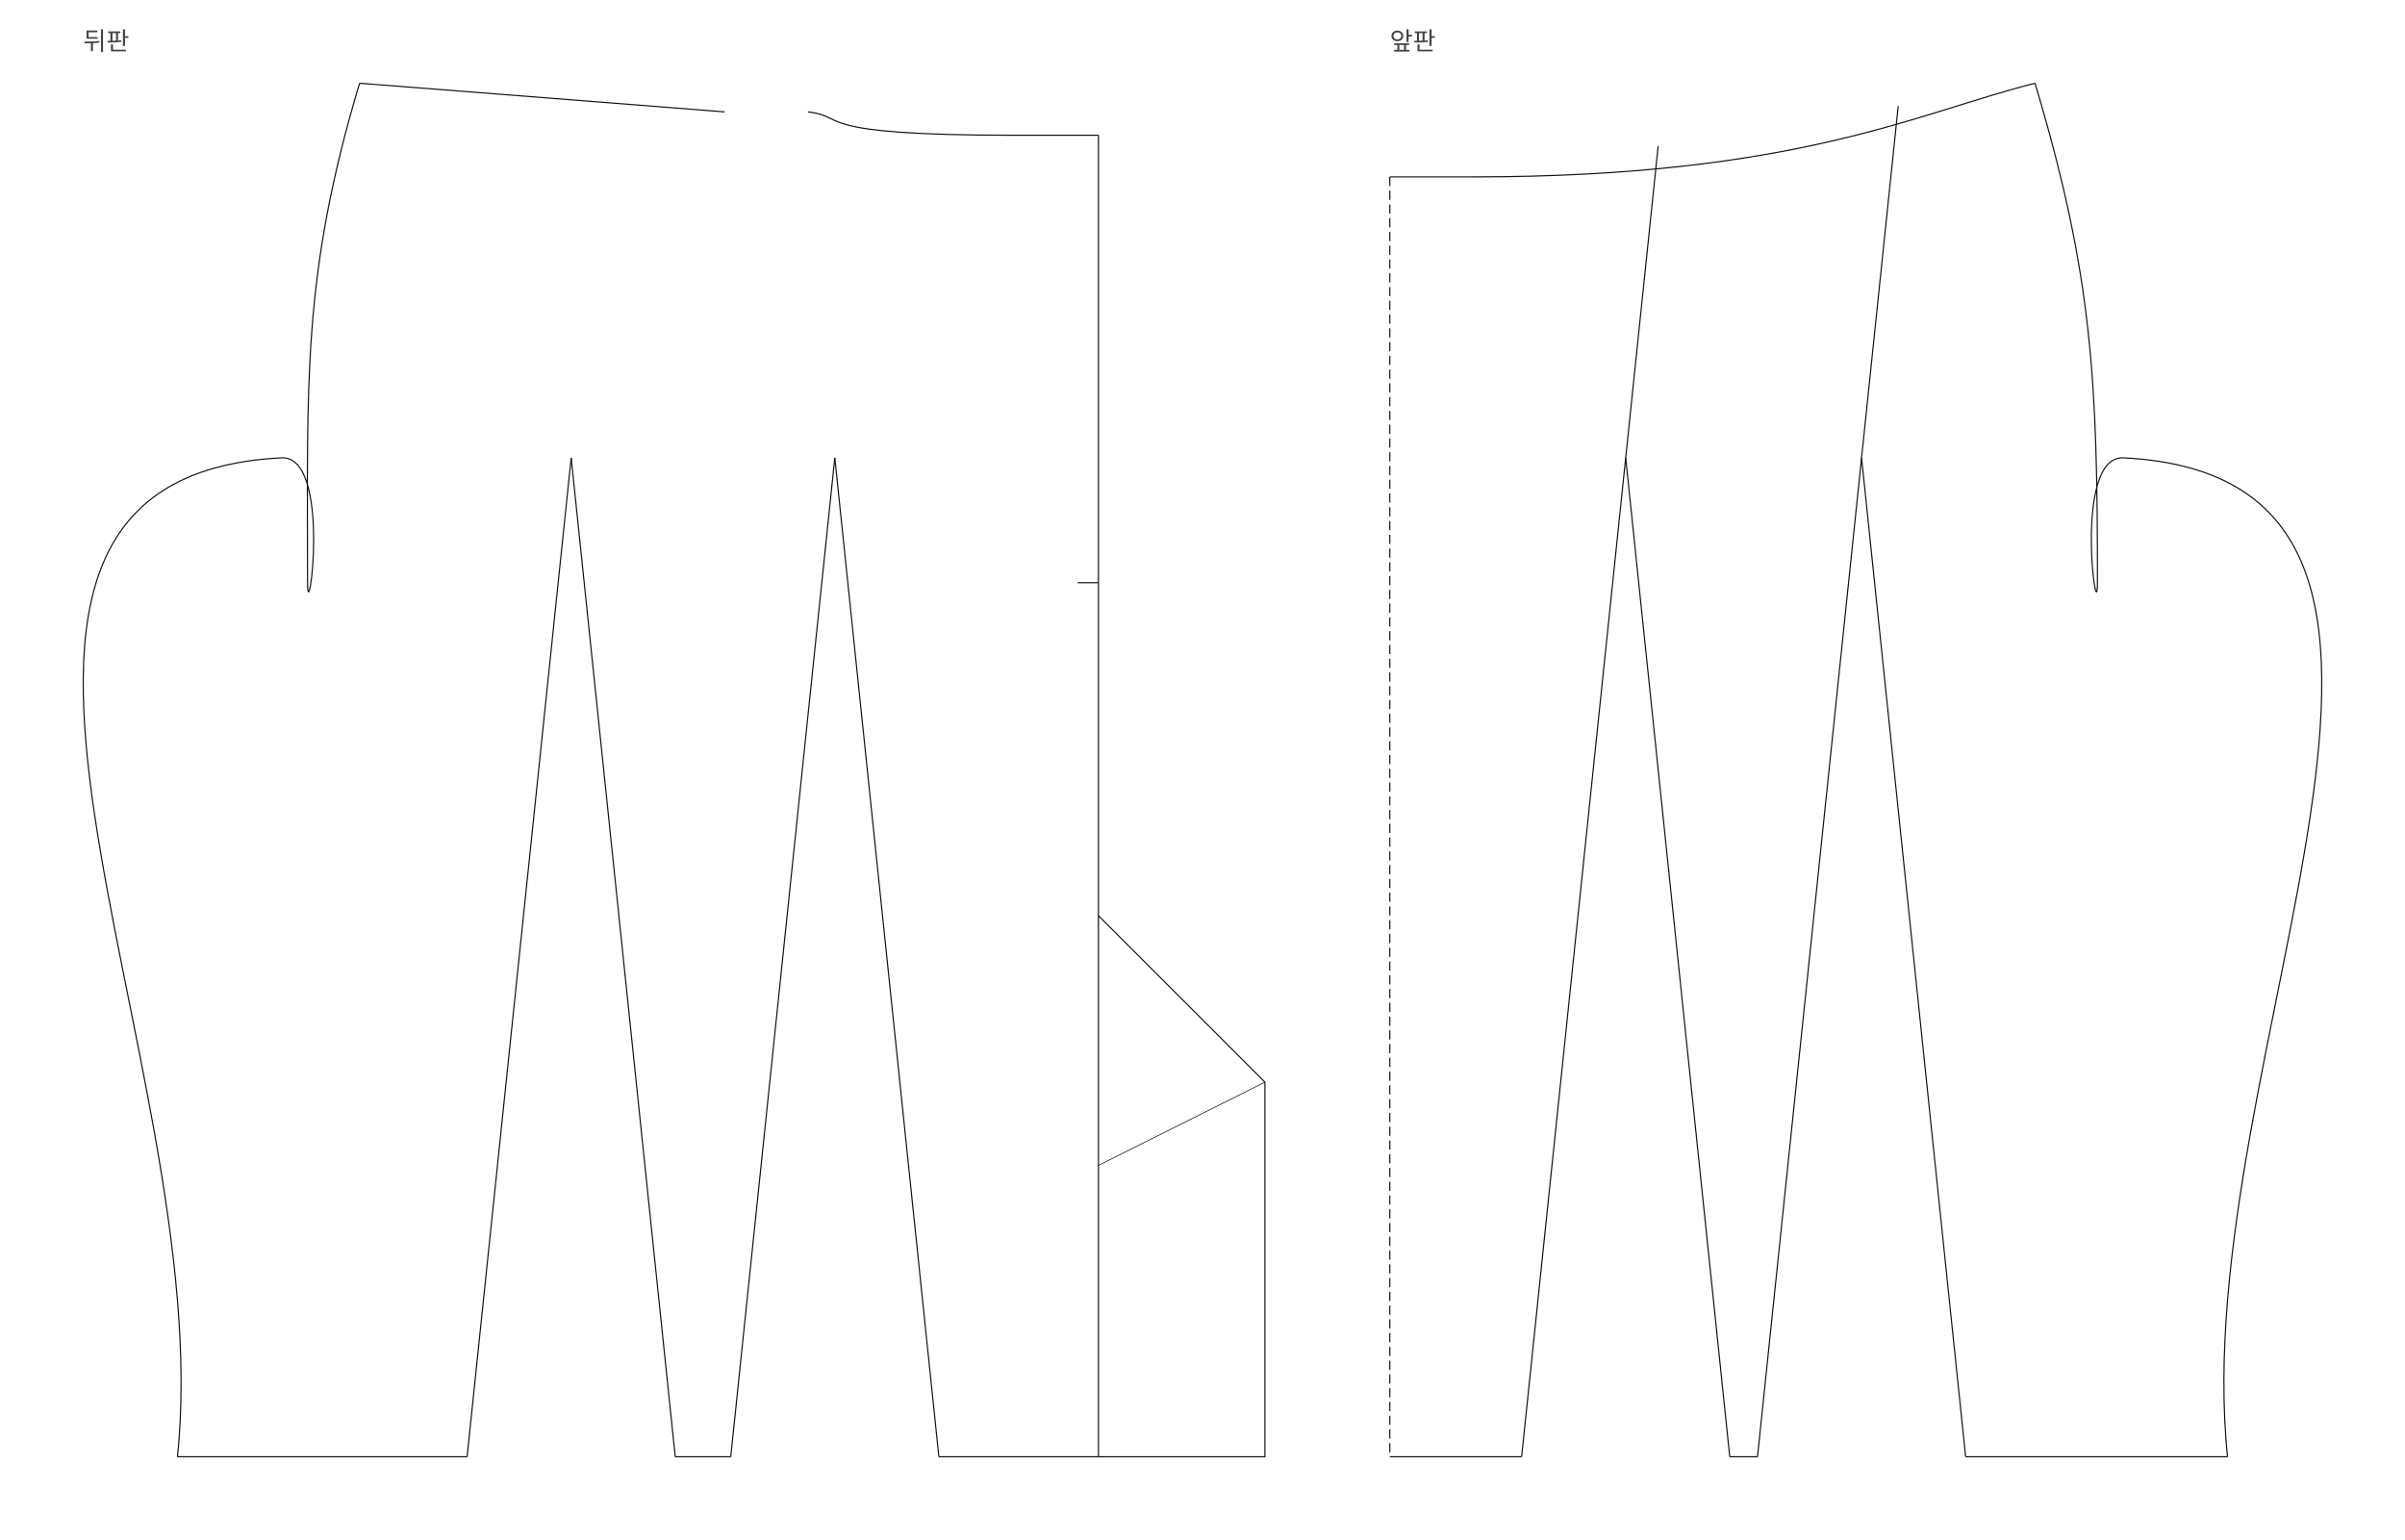
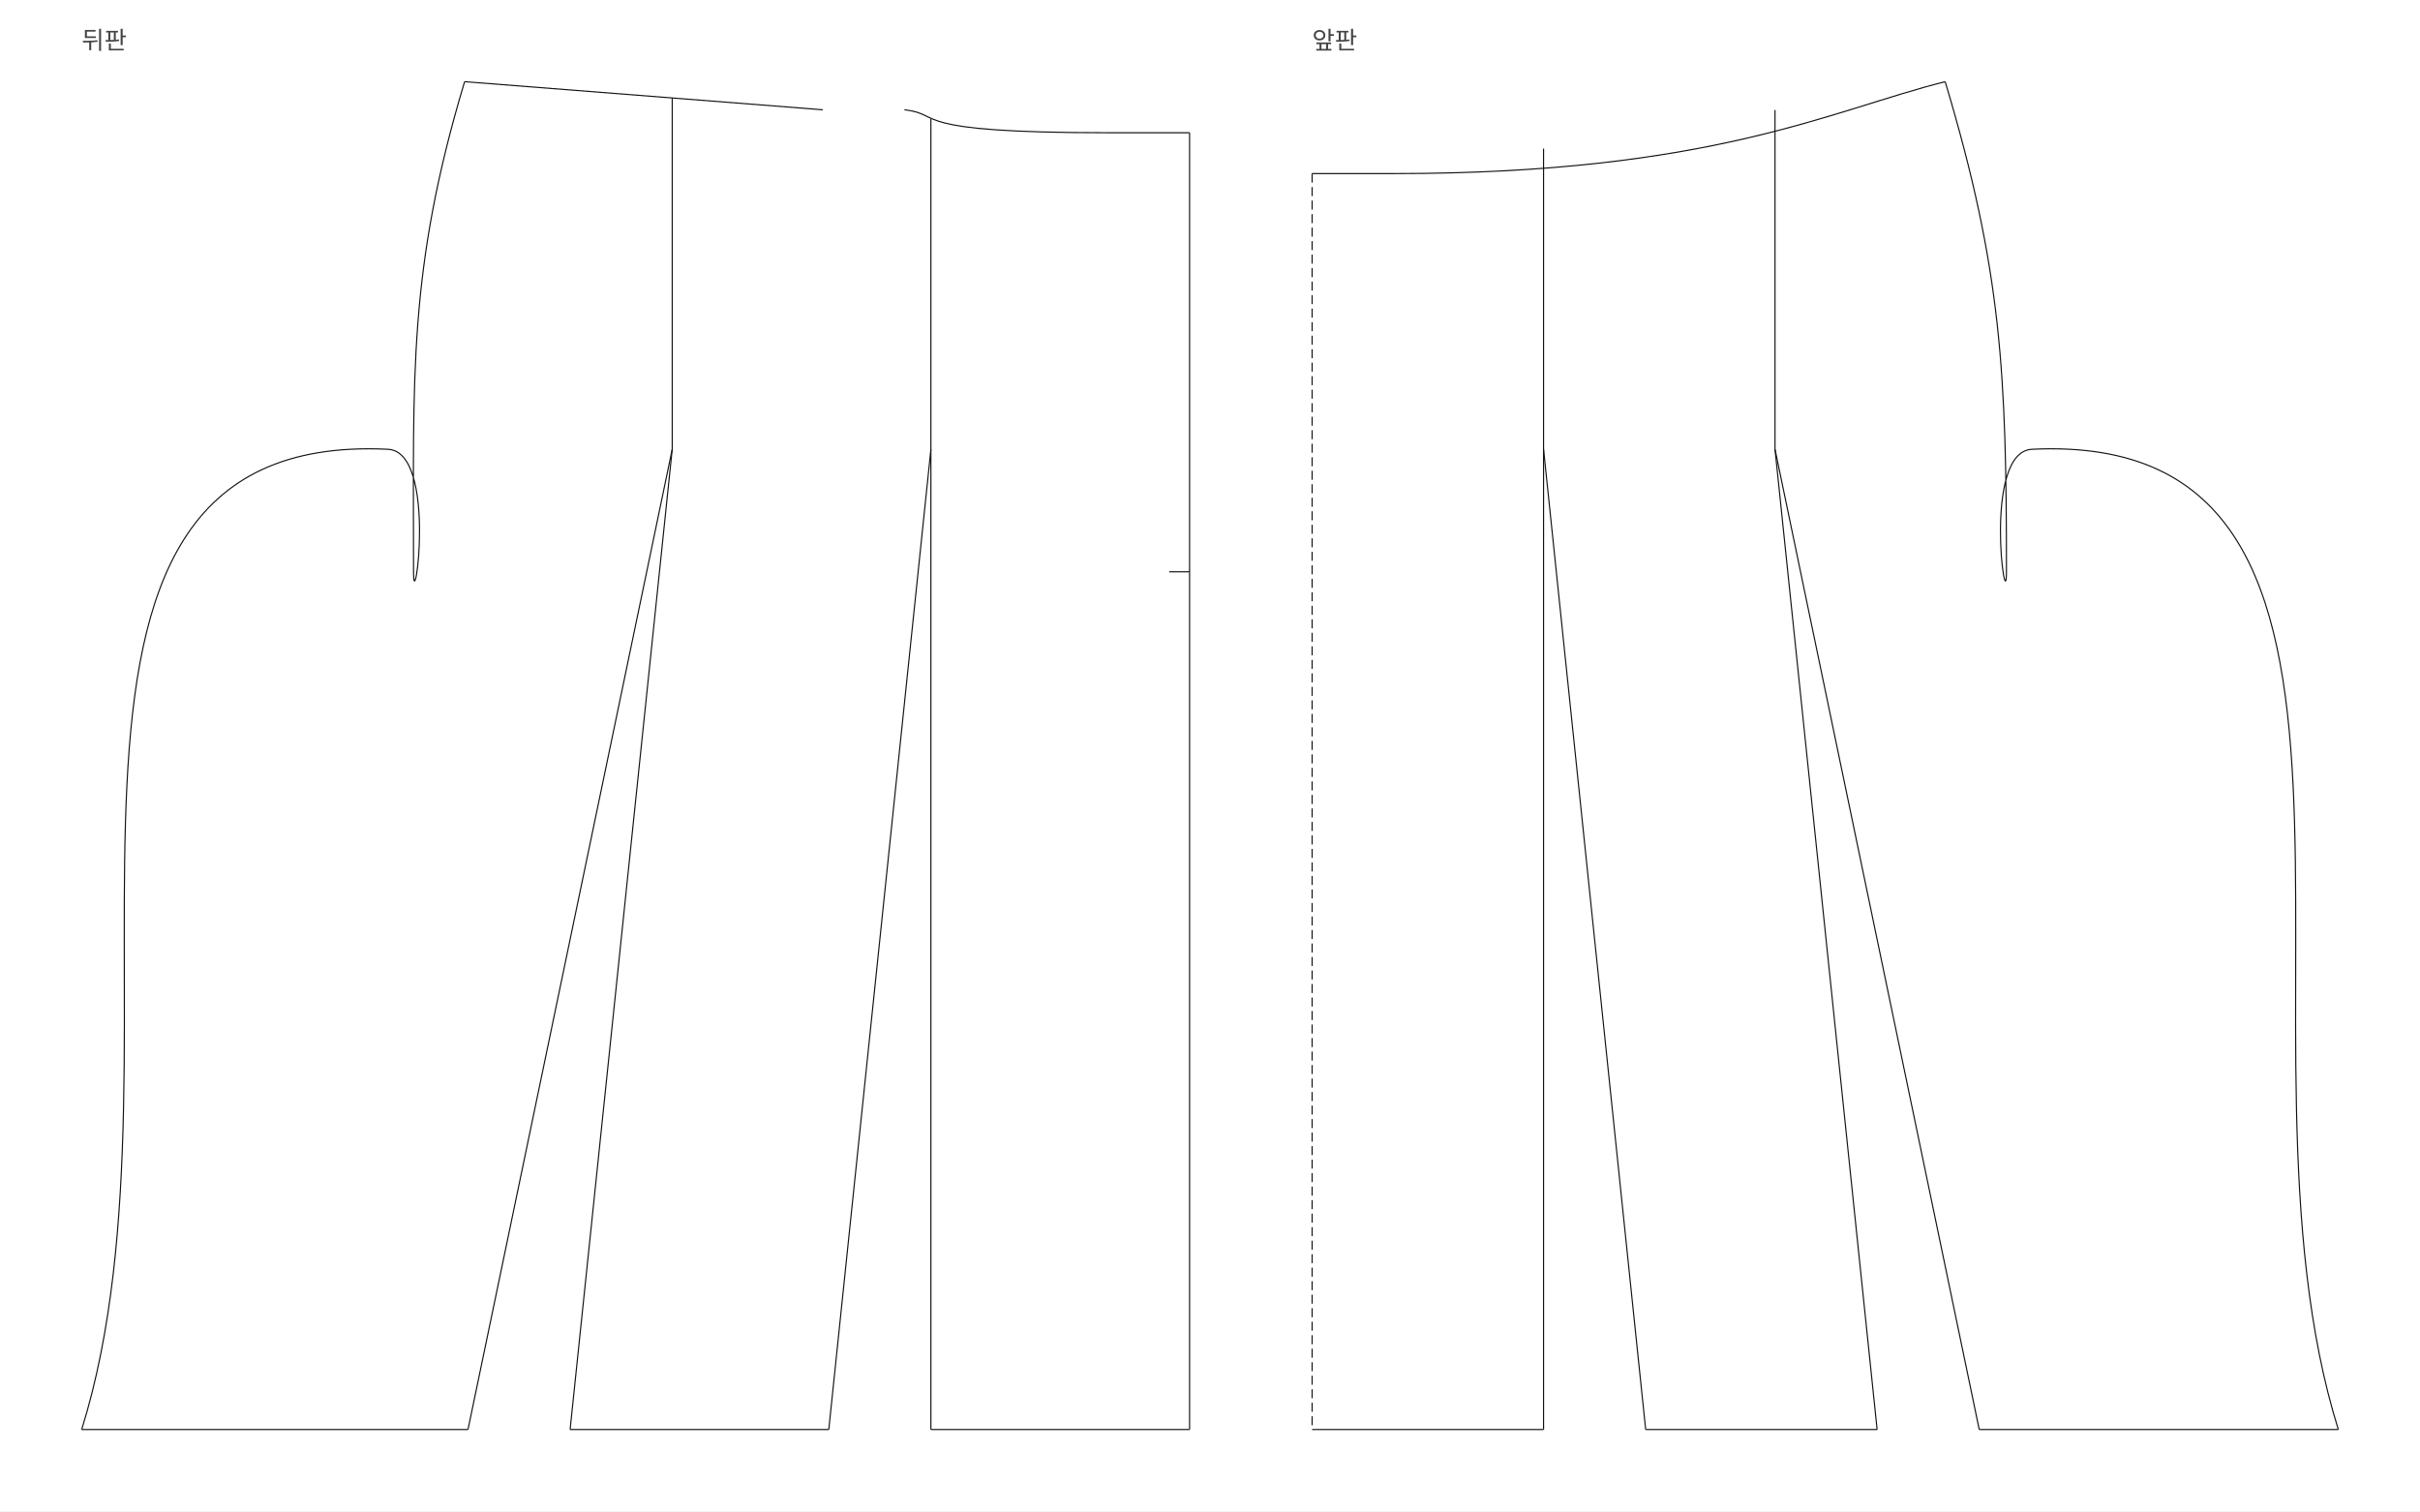
- <svg xmlns="http://www.w3.org/2000/svg" width="733.767mm" height="469.9mm" viewBox="0 0 733.767 469.9">
+ <svg xmlns="http://www.w3.org/2000/svg" width="752.475mm" height="469.9mm" viewBox="0 0 752.475 469.9">
  <rect width="100%" height="100%" fill="white" />
  <g id="뒤판">
    <g id="outline" fill="none" stroke="#111" stroke-width="0.35">
-       <path d="M335.133 279.4L385.933 330.2L385.933 444.5L335.133 444.5" />
-       <path d="M335.133 41.275L335.133 444.5" />
-       <path d="M335.133 41.275C329.037 41.275 325.227 41.275 309.733 41.275C246.083 41.275 259.134 35.565 246.484 34.138" />
-       <path d="M221.084 34.138L109.708 25.4" />
-       <path d="M254.7 139.7L286.45 444.5" />
-       <path d="M254.7 139.7L222.95 444.5" />
-       <path d="M174.267 139.7L206.017 444.5" />
-       <path d="M174.267 139.7L142.517 444.5" />
-       <path d="M109.708 25.4C92.097 84.105 93.833 116.51 93.833 177.8C93.833 193.367 101.443 138.91 85.896 139.7C-36.526 145.925 66.846 322.58 54.146 444.5" />
-       <path d="M335.133 444.5L286.45 444.5" />
-       <path d="M222.95 444.5L206.017 444.5" />
-       <path d="M142.517 444.5L54.146 444.5" />
-     </g>
-     <g id="mark" fill="none" stroke="#111" stroke-width="0.21">
-       <path d="M335.133 355.6L385.933 330.2" />
+       <path d="M369.887 41.275L369.887 444.5" />
+       <path d="M369.887 41.275C363.792 41.275 359.981 41.275 344.487 41.275C280.837 41.275 293.888 35.565 281.239 34.138" />
+       <path d="M255.839 34.138L144.462 25.4" />
+       <path d="M289.454 36.907L289.454 139.7L289.454 444.5" />
+       <path d="M289.454 139.7L257.704 444.5" />
+       <path d="M209.021 30.524L209.021 139.7L177.271 444.5" />
+       <path d="M209.021 139.7L145.521 444.5" />
+       <path d="M144.462 25.4C126.851 84.105 128.587 116.51 128.587 177.8C128.587 193.367 136.199 140.459 120.65 139.7C-6.933 133.476 63.5 322.58 25.4 444.5" />
+       <path d="M369.887 444.5L289.454 444.5" />
+       <path d="M257.704 444.5L177.271 444.5" />
+       <path d="M145.521 444.5L25.4 444.5" />
    </g>
    <g id="notch" fill="none" stroke="#111" stroke-width="0.35">
-       <path d="M335.133 177.8L328.783 177.8" />
+       <path d="M369.887 177.8L363.537 177.8" />
    </g>
    <text x="25.4" y="15.24" font-size="7.62" font-family="sans-serif" fill="#444">뒤판</text>
  </g>
  <g id="앞판">
    <g id="outline" fill="none" stroke="#111" stroke-width="0.35">
-       <path d="M424.033 53.975C434.193 53.975 438.765 53.975 449.433 53.975C548.508 53.975 585.472 34.253 620.883 25.4" />
-       <path d="M505.91 44.562L496 139.7L464.25 444.5" />
-       <path d="M496 139.7L527.75 444.5" />
-       <path d="M579.148 32.356L567.967 139.7L536.217 444.5" />
-       <path d="M567.967 139.7L599.717 444.5" />
-       <path d="M620.883 25.4C638.536 84.243 639.933 116.366 639.933 177.8C639.933 193.367 632.324 138.91 647.871 139.7C770.292 145.925 666.921 322.58 679.621 444.5" />
-       <path d="M424.033 444.5L464.25 444.5" />
-       <path d="M527.75 444.5L536.217 444.5" />
-       <path d="M599.717 444.5L679.621 444.5" />
+       <path d="M407.987 53.975C418.147 53.975 422.719 53.975 433.387 53.975C532.462 53.975 569.426 34.253 604.837 25.4" />
+       <path d="M479.954 46.214L479.954 139.7L479.954 444.5" />
+       <path d="M479.954 139.7L511.704 444.5" />
+       <path d="M551.921 34.219L551.921 139.7L583.671 444.5" />
+       <path d="M551.921 139.7L615.421 444.5" />
+       <path d="M604.837 25.4C622.491 84.243 623.887 116.366 623.887 177.8C623.887 193.367 616.276 140.459 631.825 139.7C759.408 133.476 688.975 322.58 727.075 444.5" />
+       <path d="M407.987 444.5L479.954 444.5" />
+       <path d="M511.704 444.5L583.671 444.5" />
+       <path d="M615.421 444.5L727.075 444.5" />
    </g>
    <g id="fold" fill="none" stroke="#111" stroke-width="0.35" stroke-dasharray="2.8,1.4">
-       <path d="M424.033 53.975L424.033 444.5" />
+       <path d="M407.987 53.975L407.987 444.5" />
    </g>
-     <text x="424.033" y="15.24" font-size="7.62" font-family="sans-serif" fill="#444">앞판</text>
+     <text x="407.987" y="15.24" font-size="7.62" font-family="sans-serif" fill="#444">앞판</text>
  </g>
</svg>
